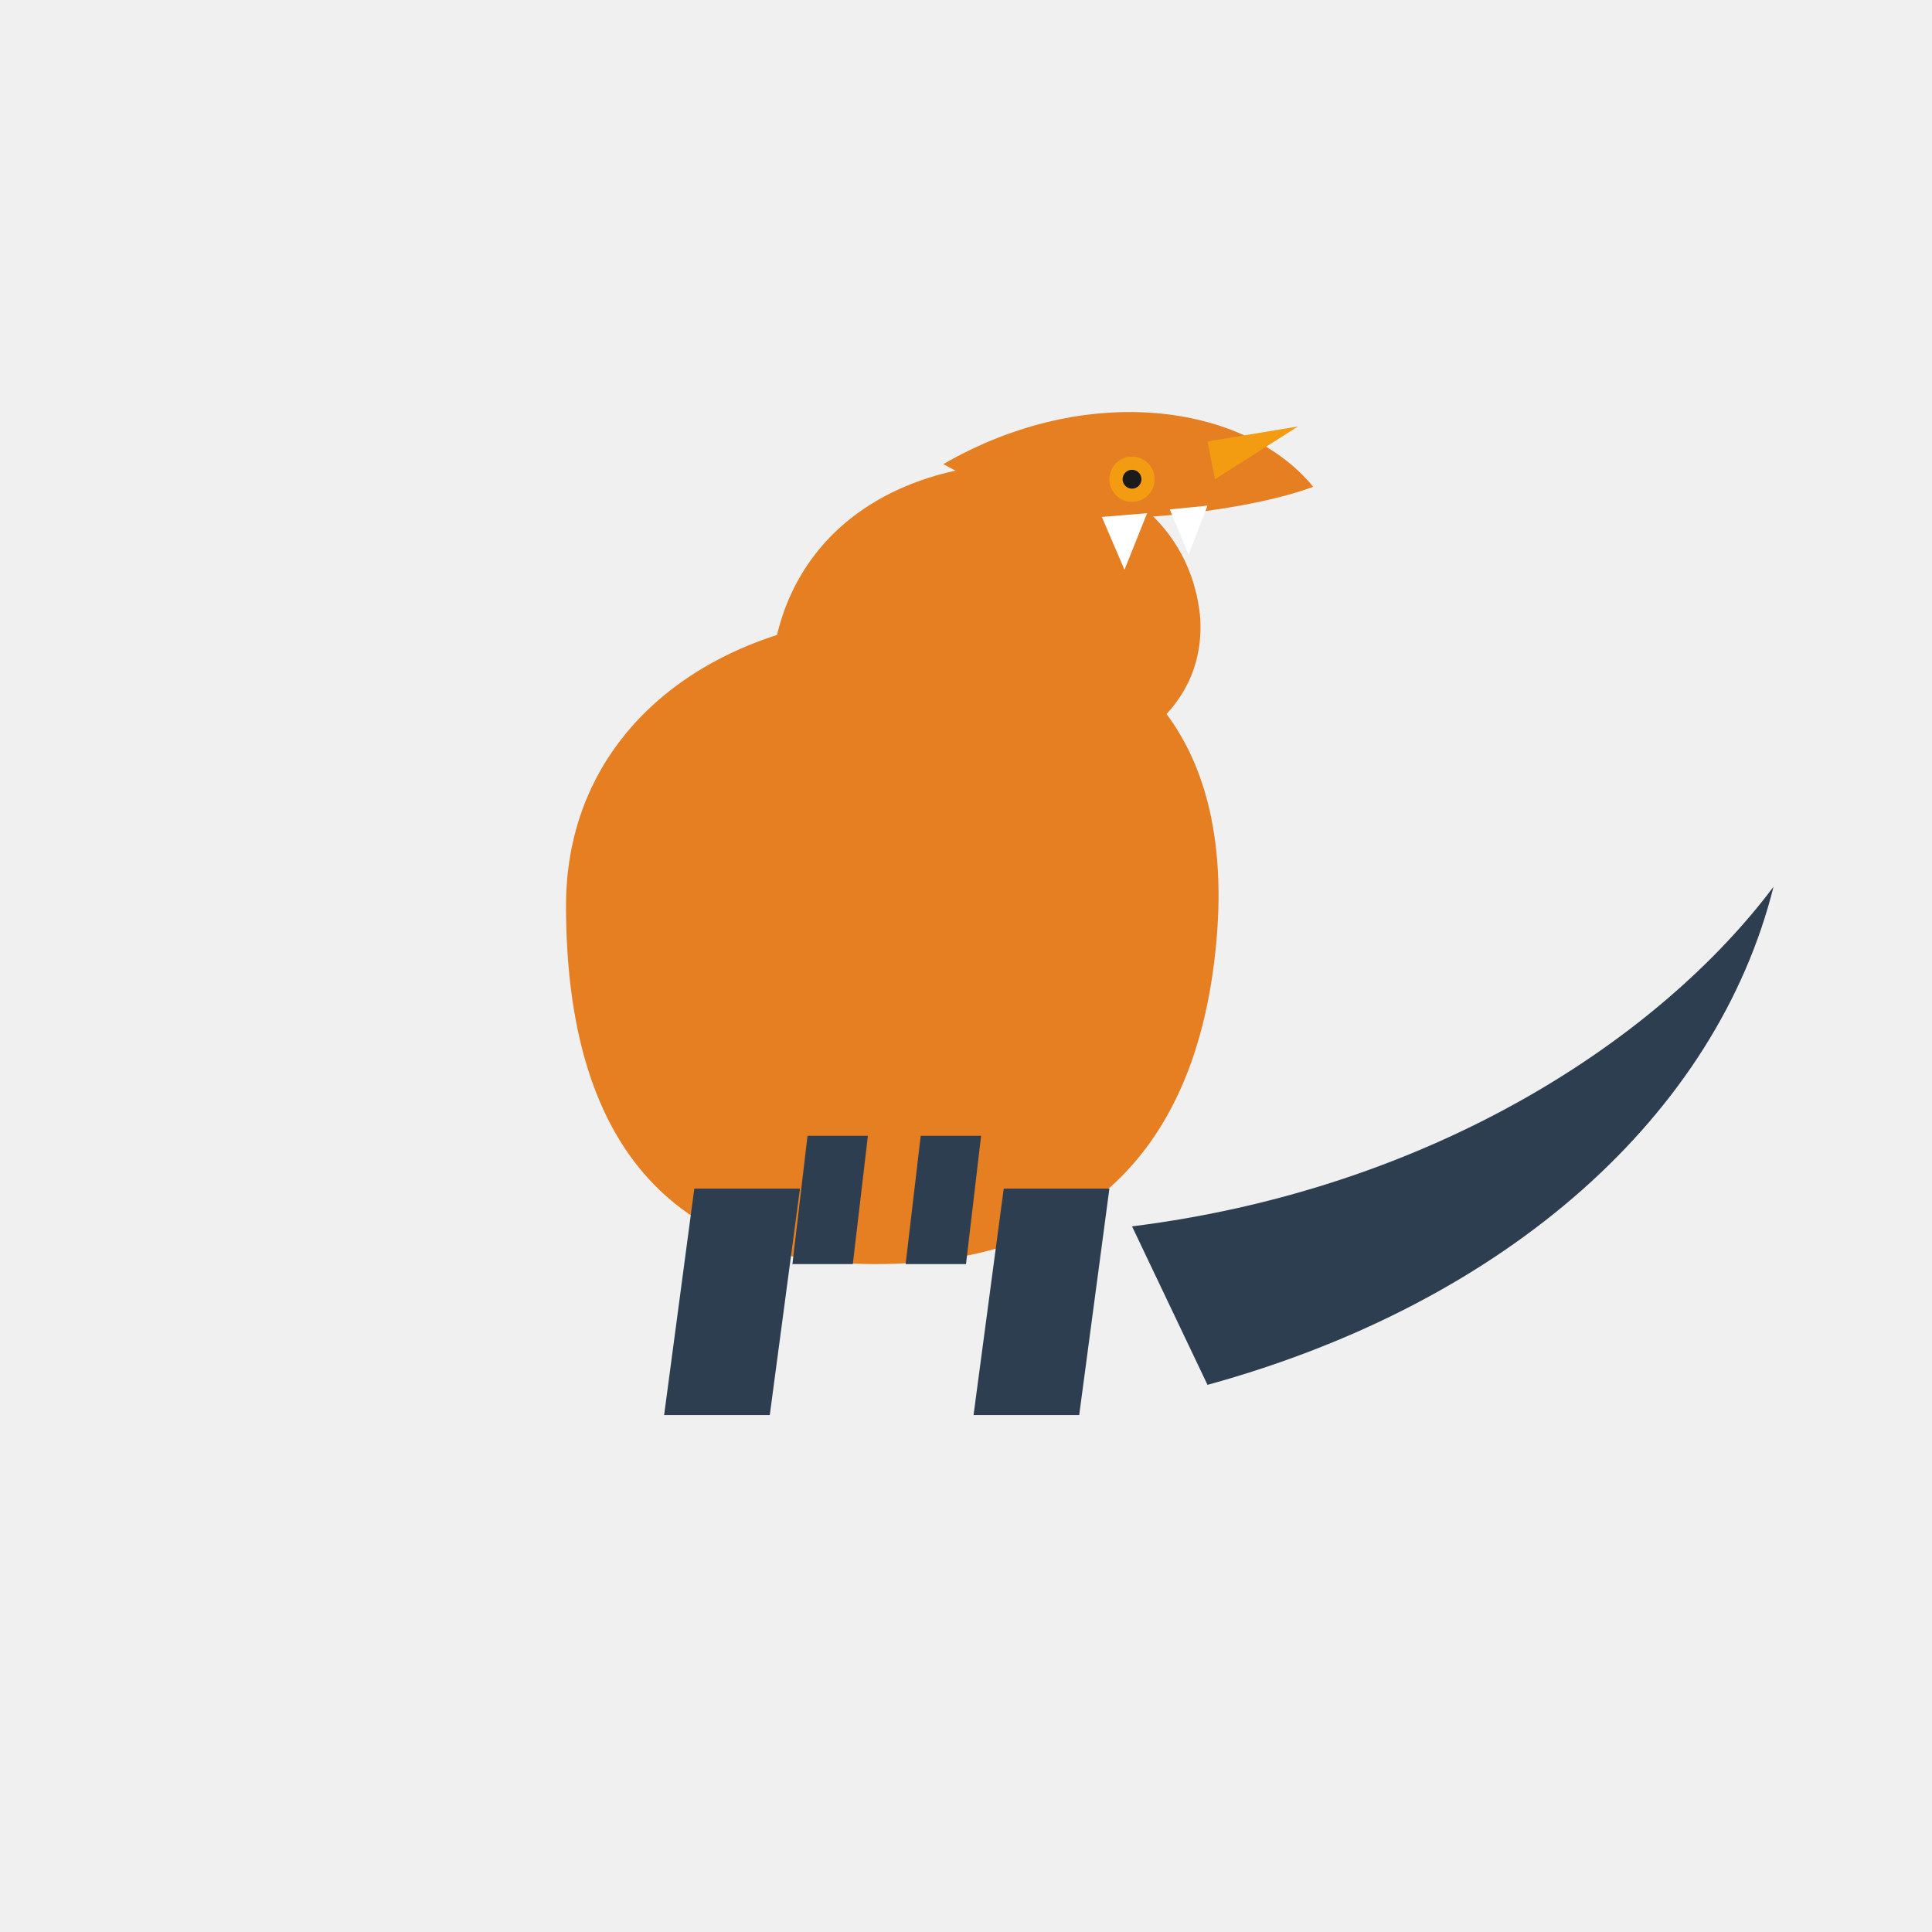
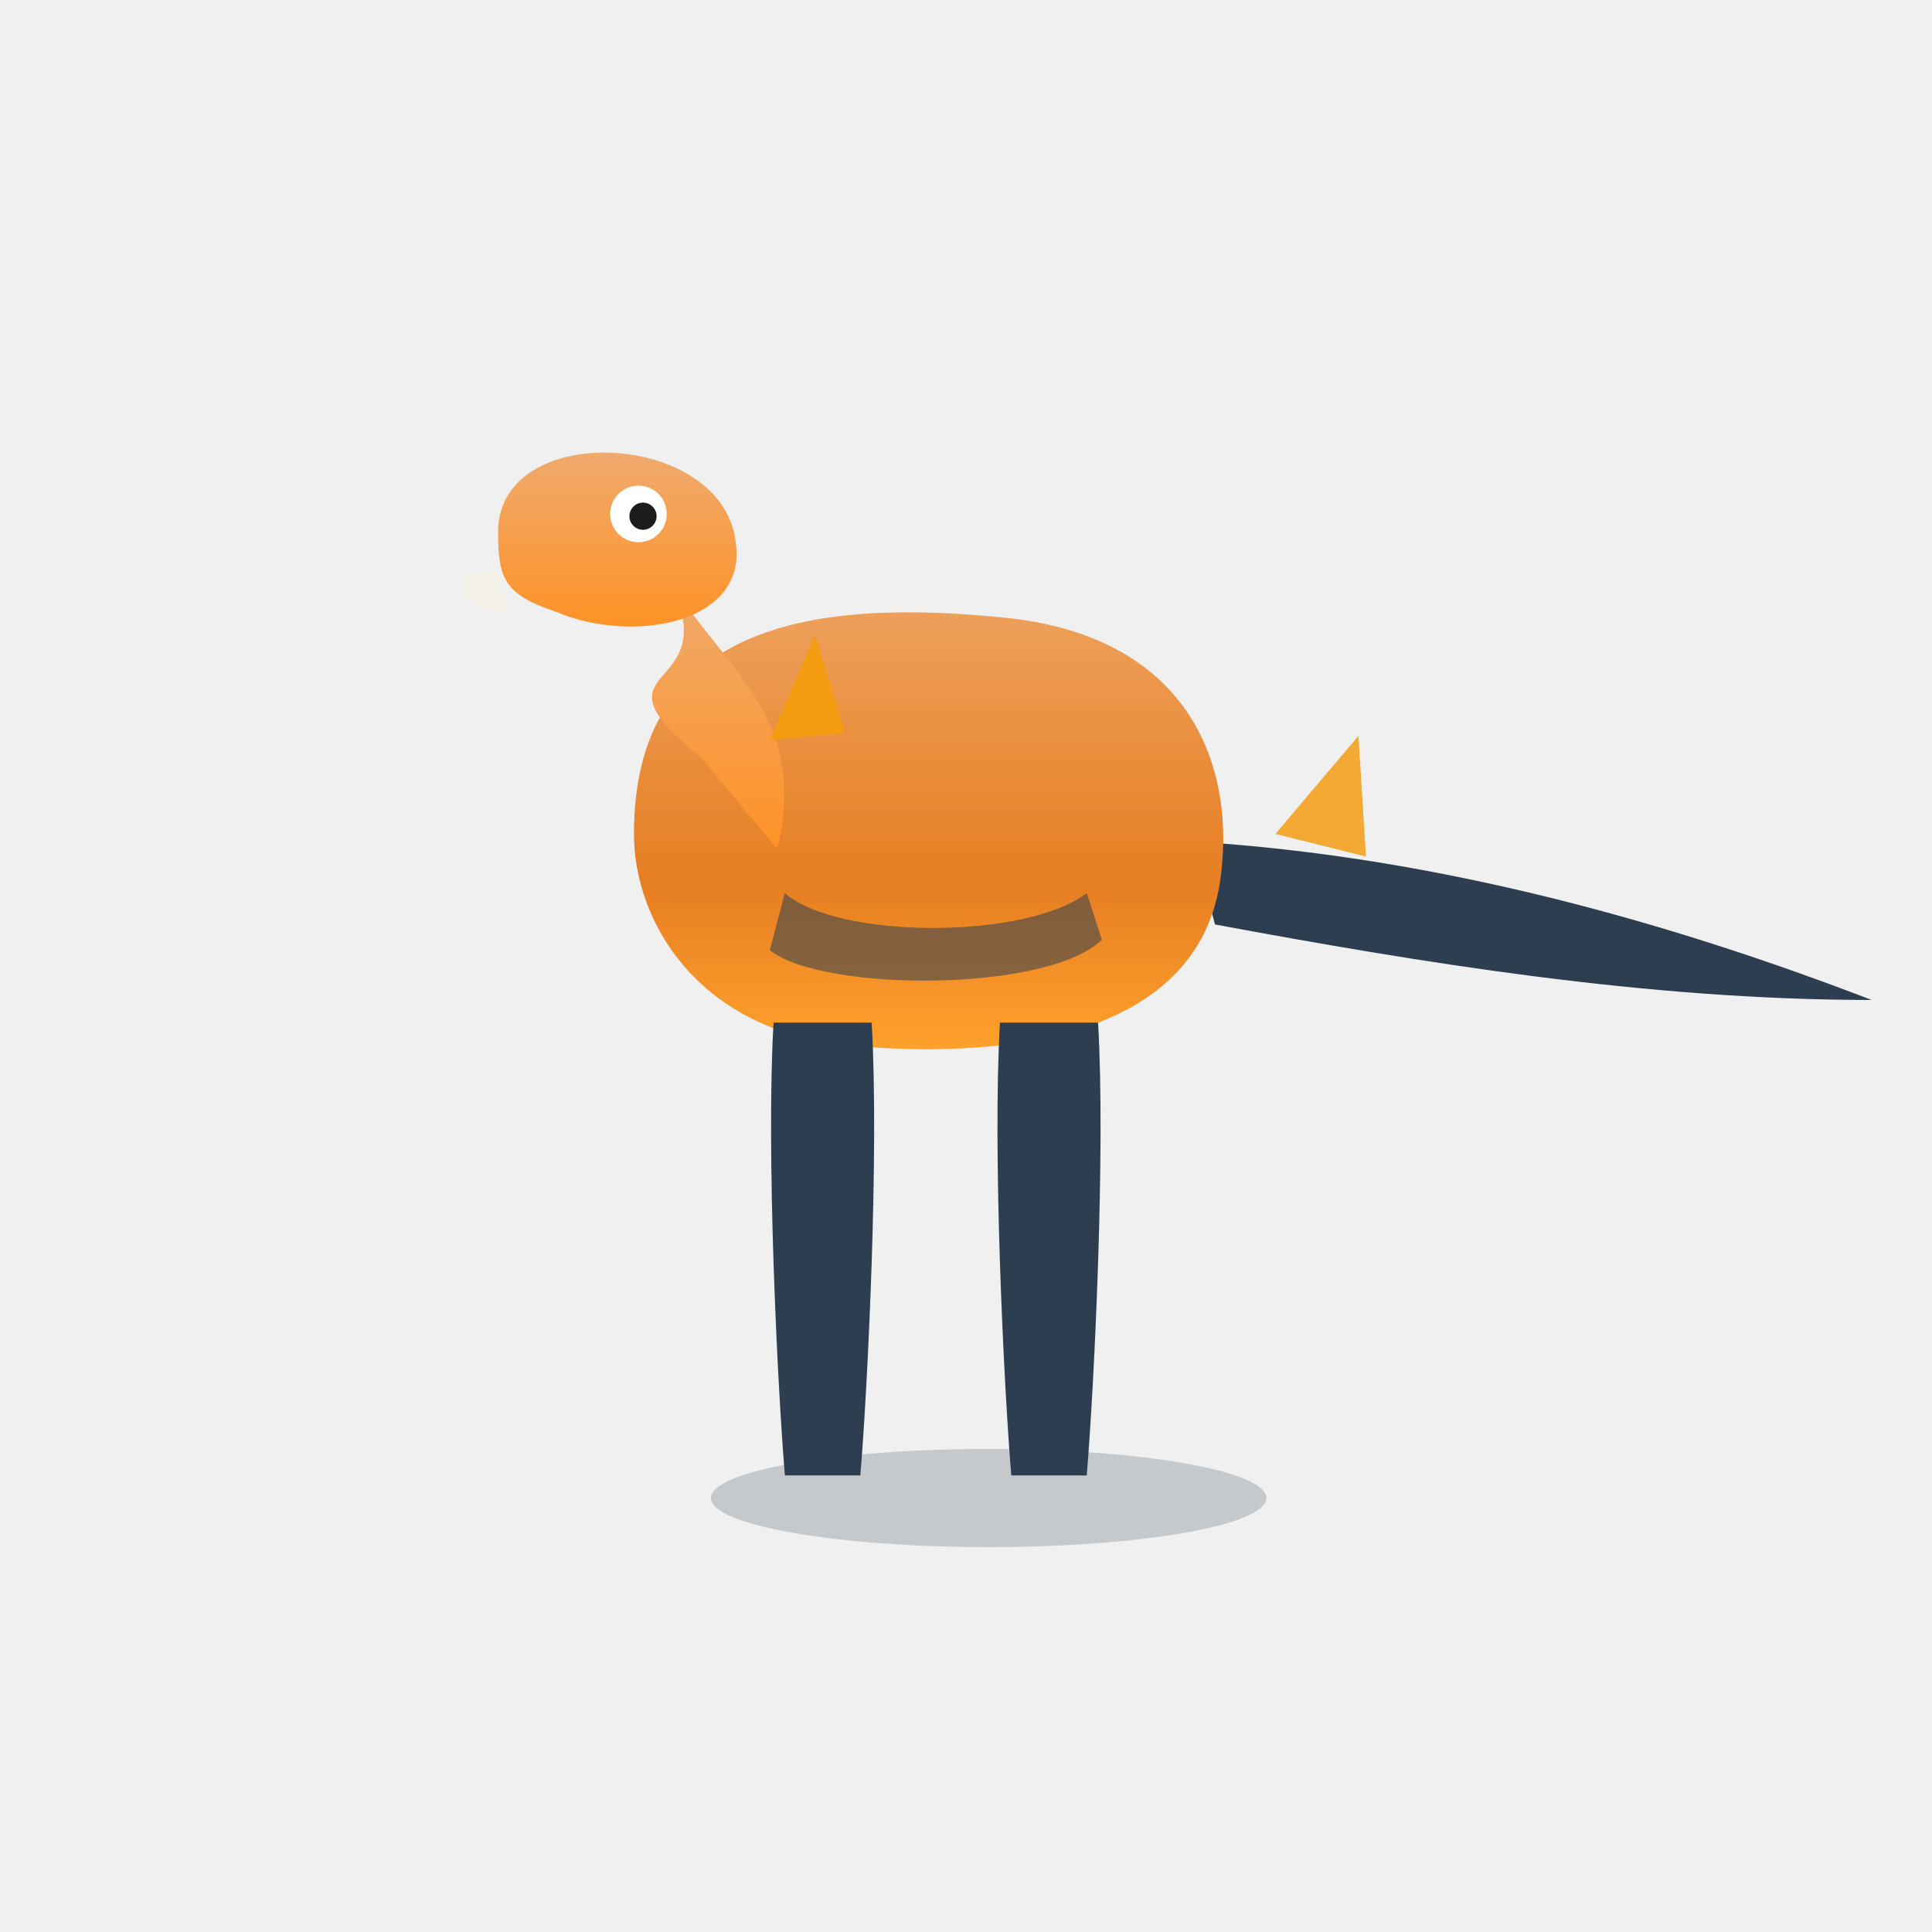
<svg xmlns="http://www.w3.org/2000/svg" viewBox="0 0 512 512" width="512" height="512" fill="none" role="img" aria-label="dino-allosaurus">
-   <g transform="translate(0 -5) rotate(0 256 280)">
-     <path d="M300 330 C 380 320 440 280 470 240 C 455 300 400 350 320 372 Z" fill="#2c3e50" />
-     <path d="M150 245 C 150 195 195 165 250 168 C 305 170 328 205 322 258 C 316 312 285 340 232 340 C 178 340 150 308 150 245 Z" fill="#e67e22" />
-     <path d="M205 200 C 200 165 218 138 252 130 C 288 122 315 140 318 168 C 320 192 300 208 268 212 Z" fill="#e67e22" />
-     <path d="M250 128 C 288 106 330 112 348 134 C 332 140 300 144 276 142 Z" fill="#e67e22" />
-     <path d="M320 122 L 344 118 L 322 132 Z" fill="#f39c12" />
-     <circle cx="300" cy="132" r="6" fill="#f39c12" />
-     <circle cx="300" cy="132" r="2.5" fill="#1b1b1b" />
-     <path d="M292 142 L 298 156 L 304 141 Z" fill="#ffffff" />
-     <path d="M310 140 L 315 152 L 320 139 Z" fill="#ffffff" />
-     <path d="M184 320 L 176 380 L 204 380 L 212 320 Z" fill="#2c3e50" transform="translate(0 0)" />
-     <path d="M266 320 L 258 380 L 286 380 L 294 320 Z" fill="#2c3e50" transform="translate(0 0)" />
-     <path d="M214 306 L 210 340 L 226 340 L 230 306 Z" fill="#2c3e50" />
-     <path d="M244 306 L 240 340 L 256 340 L 260 306 Z" fill="#2c3e50" />
+   <defs>
+     <linearGradient id="gb-dino-allosaurus" x1="0" y1="0" x2="0" y2="1">
+       <stop offset="0" stop-color="#eda05b" />
+       <stop offset="0.62" stop-color="#e67e22" />
+       <stop offset="1" stop-color="#ffa12c" />
+     </linearGradient>
+     <linearGradient id="gh-dino-allosaurus" x1="0" y1="0" x2="0" y2="1">
+       <stop offset="0" stop-color="#efaa6d" />
+       <stop offset="1" stop-color="#ff9227" />
+     </linearGradient>
+   </defs>
+   <g transform="translate(0 -7) rotate(0 248 228)">
+     <ellipse cx="262" cy="404" rx="73.6" ry="13" fill="#0b1b2a" fill-opacity="0.18" />
+     <path d="M 316 230 C 382 234, 444 252, 496 272 C 436 272, 376 262, 322 252 Z" fill="#2c3e50" />
+     <path d="M 168 228 C 168 172, 216 165.28, 268 170.88 C 316 176.48, 328 211.2, 323.2 241.44 C 316.8 279.52, 272 288.48, 224 284 C 184 279.52, 168 250.4, 168 228 Z" fill="url(#gb-dino-allosaurus)" />
+     <path d="M 186 208 C 154 182, 192 192, 178 162 C 194 186, 214 198, 206 232 Z" fill="url(#gh-dino-allosaurus)" />
+     <path d="M 132 148 C 132 118, 192 121, 195 151 C 198 172, 168 178, 147 169 C 133.5 164.5, 132 160, 132 148 Z" fill="url(#gh-dino-allosaurus)" />
+     <path d="M 132 158.5 C 118.5 156.4, 120 169.6, 135 169 Z" fill="#f4f1e8" fill-opacity="0.95" />
+     <path d="M 161.7 143.2 a 7.5 7.5 0 1 0 15 0 a 7.5 7.5 0 1 0 -15 0 Z" fill="#ffffff" />
+     <path d="M 166.8 143.8 a 3.6 3.6 0 1 0 7.2 0 a 3.6 3.6 0 1 0 -7.2 0 Z" fill="#1b1b1b" />
+     <path d="M 205 278 C 203 312, 206 374, 208 398 L 228 398 C 230 374, 233 312, 231 278 Z" fill="#2c3e50" />
+     <path d="M 265 278 C 263 312, 266 374, 268 398 L 288 398 C 290 374, 293 312, 291 278 Z" fill="#2c3e50" />
+     <path d="M 204 258.8 C 218 270, 278 270, 292 256 L 288 243.68 C 272 256, 222 256, 208 243.68 Z" fill="#2c3e50" fill-opacity="0.55" />
+     <path d="M 338 228 L 360 202 L 362 234 Z" fill="#f39c12" fill-opacity="0.85" />
+     <path d="M 204 203.2 L 216 175.2 L 224 201.2 Z" fill="#f39c12" />
  </g>
</svg>
